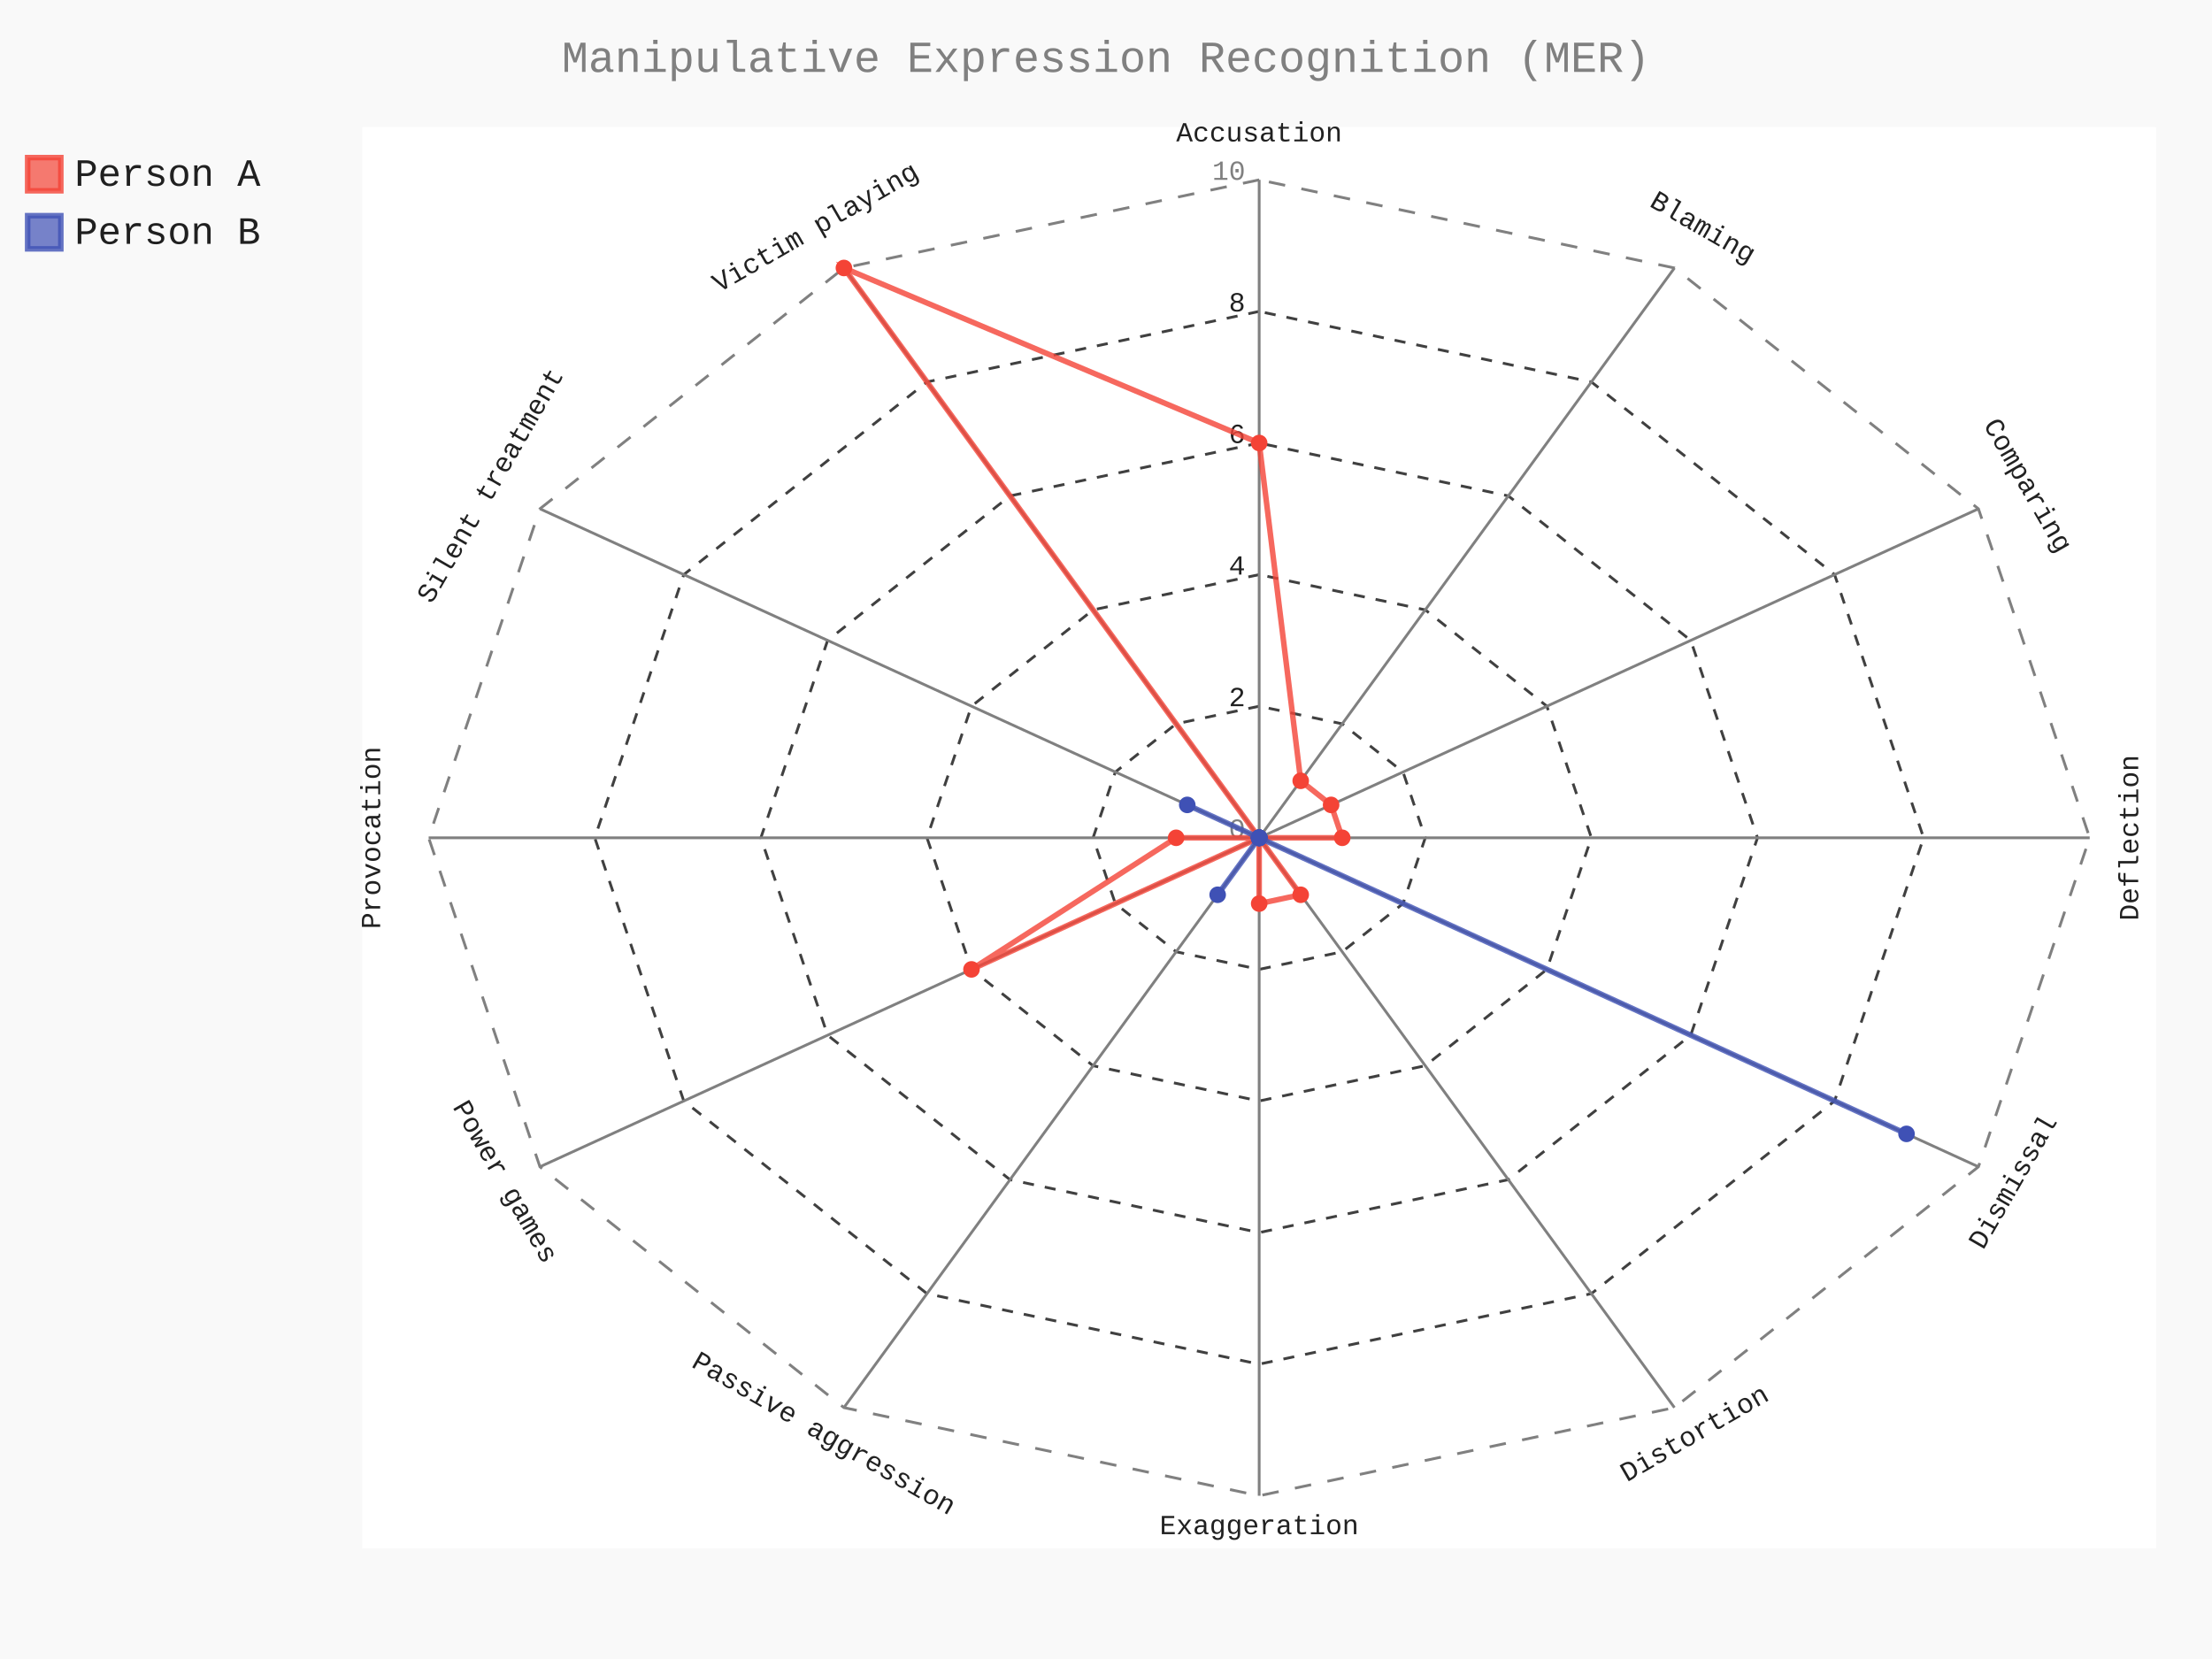
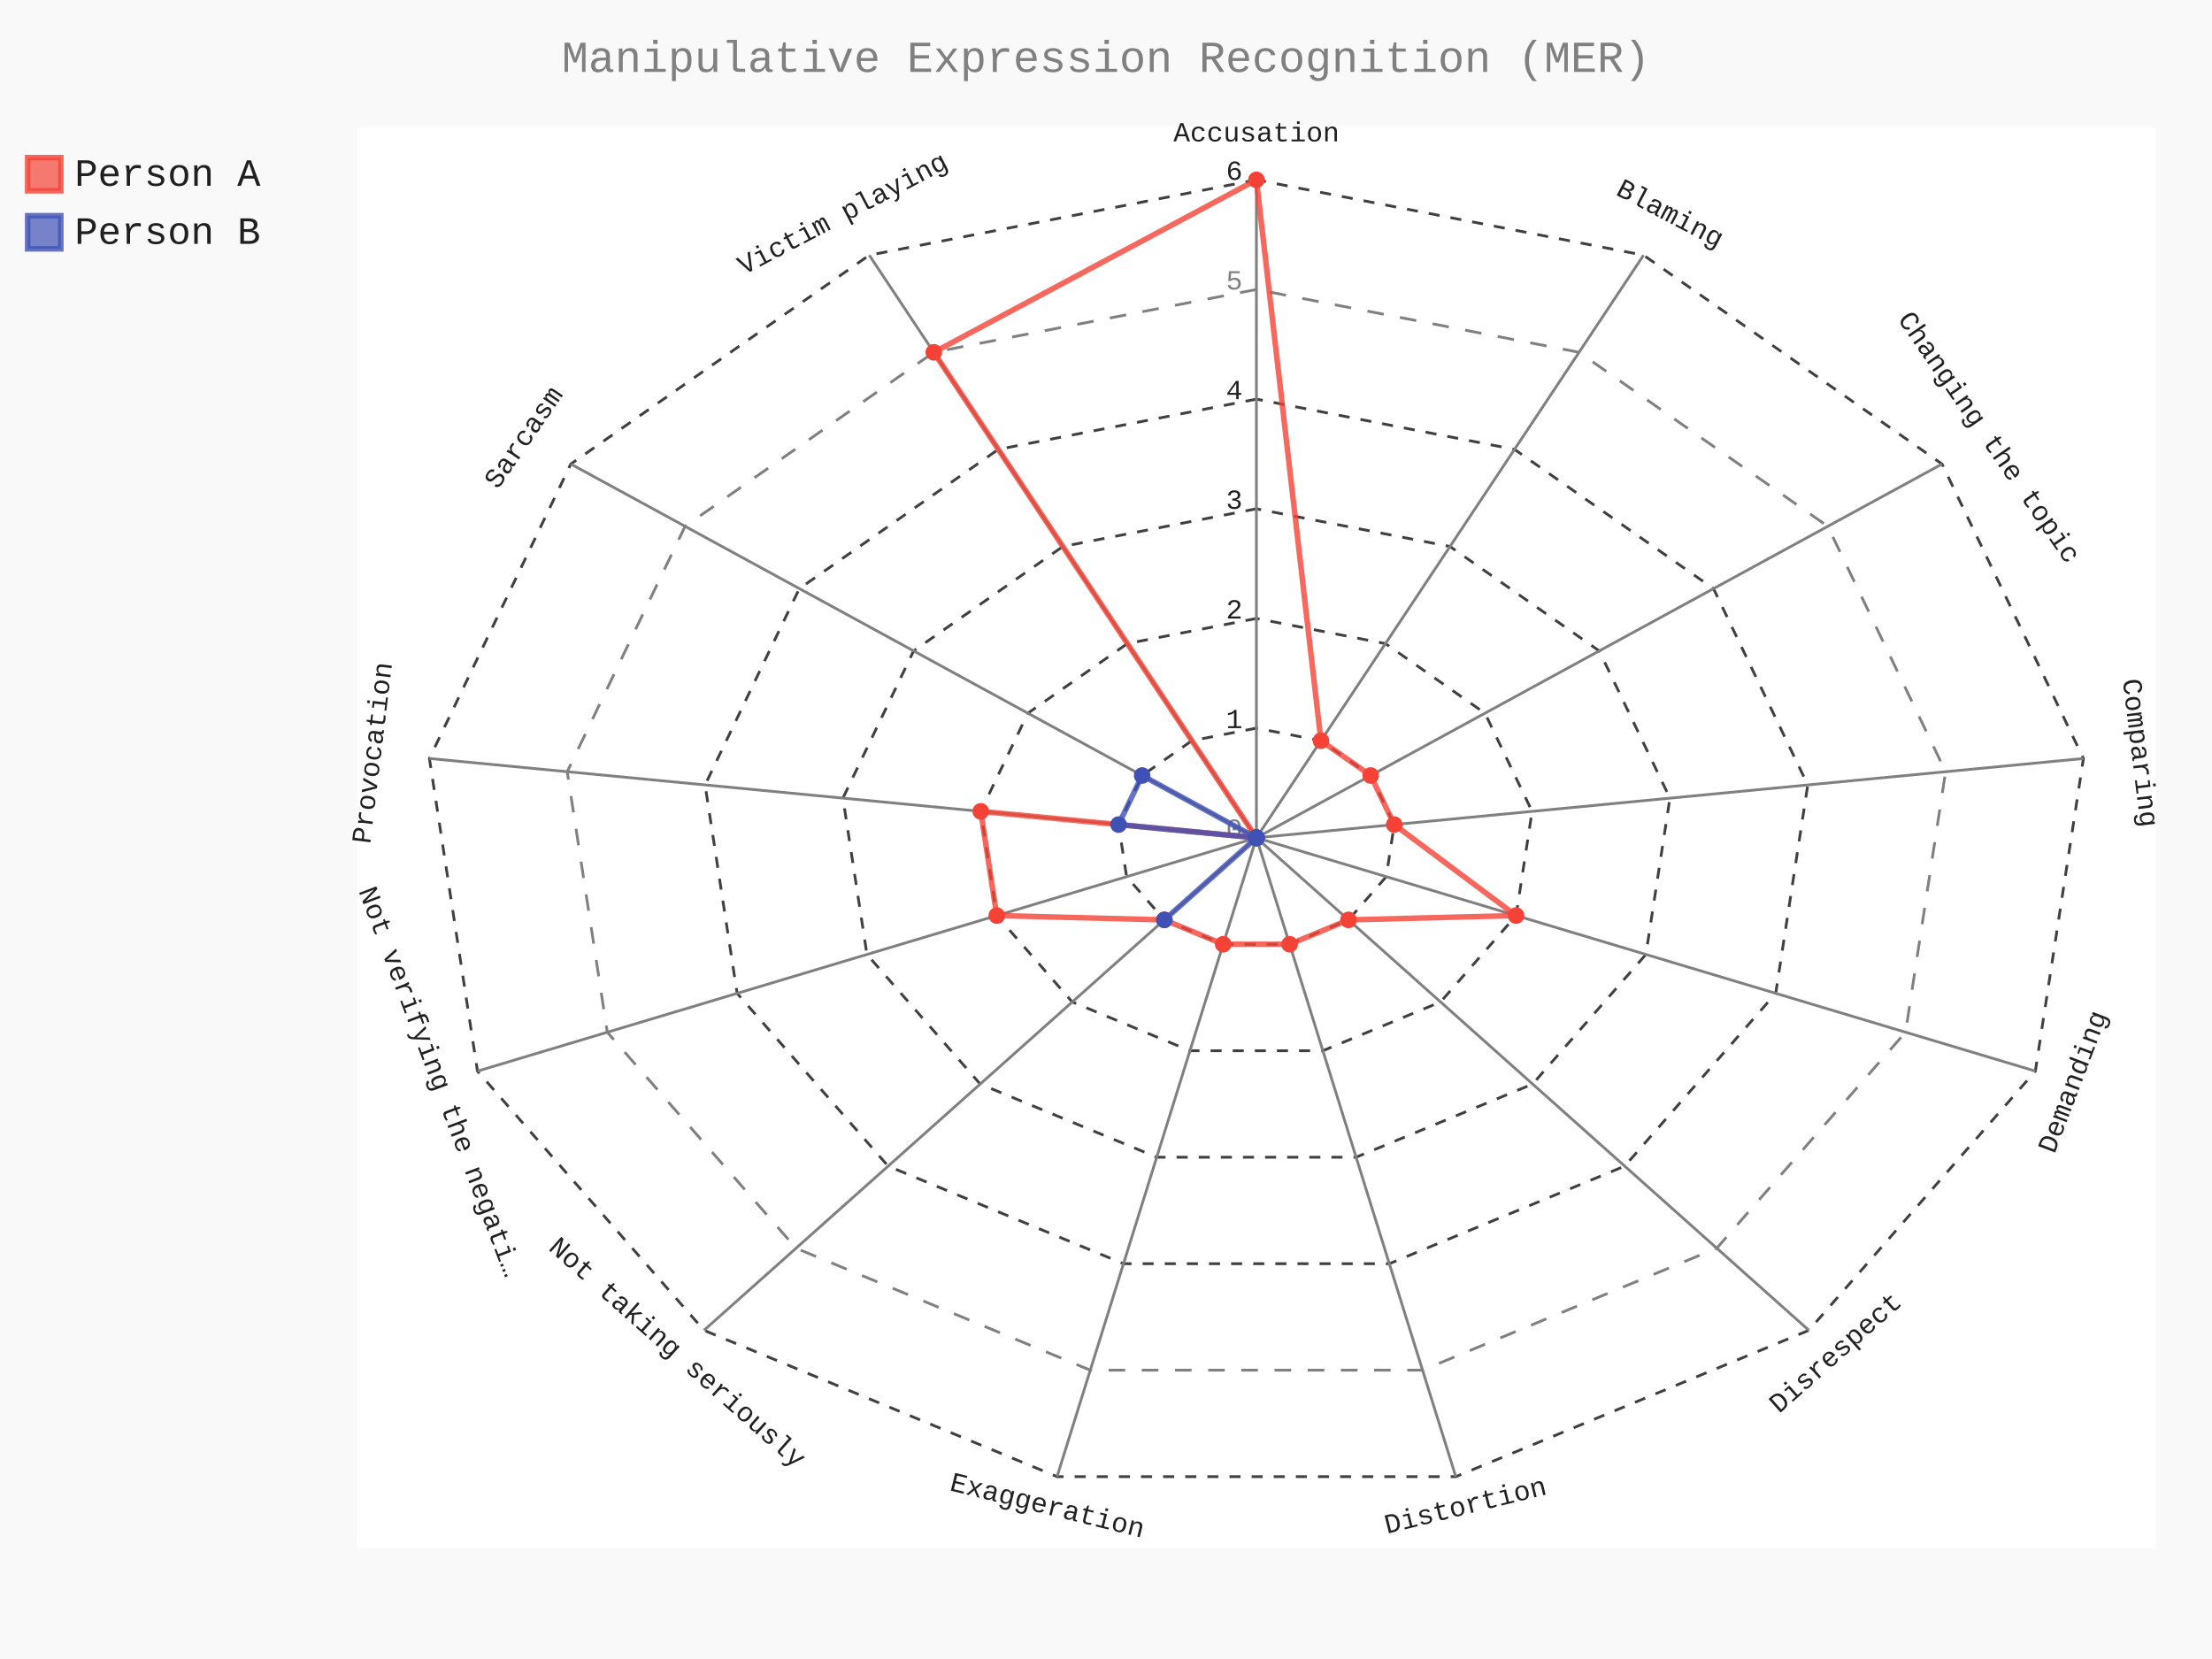
- <svg xmlns="http://www.w3.org/2000/svg" id="chart-5ea652fb-181e-4818-b60a-a0faf0af9b7e" class="pygal-chart" viewBox="0 0 800 600">
+ <svg xmlns="http://www.w3.org/2000/svg" id="chart-7c94abba-5f8c-4a3d-979c-1d4d823a4853" class="pygal-chart" viewBox="0 0 800 600">
  <defs>
-     <style type="text/css">#chart-5ea652fb-181e-4818-b60a-a0faf0af9b7e{-webkit-user-select:none;-webkit-font-smoothing:antialiased;font-family:Consolas,"Liberation Mono",Menlo,Courier,monospace}#chart-5ea652fb-181e-4818-b60a-a0faf0af9b7e .title{font-family:Consolas,"Liberation Mono",Menlo,Courier,monospace;font-size:16px}#chart-5ea652fb-181e-4818-b60a-a0faf0af9b7e .legends .legend text{font-family:Consolas,"Liberation Mono",Menlo,Courier,monospace;font-size:14px}#chart-5ea652fb-181e-4818-b60a-a0faf0af9b7e .axis text{font-family:Consolas,"Liberation Mono",Menlo,Courier,monospace;font-size:10px}#chart-5ea652fb-181e-4818-b60a-a0faf0af9b7e .axis text.major{font-family:Consolas,"Liberation Mono",Menlo,Courier,monospace;font-size:10px}#chart-5ea652fb-181e-4818-b60a-a0faf0af9b7e .text-overlay text.value{font-family:Consolas,"Liberation Mono",Menlo,Courier,monospace;font-size:16px}#chart-5ea652fb-181e-4818-b60a-a0faf0af9b7e .text-overlay text.label{font-family:Consolas,"Liberation Mono",Menlo,Courier,monospace;font-size:10px}#chart-5ea652fb-181e-4818-b60a-a0faf0af9b7e .tooltip{font-family:Consolas,"Liberation Mono",Menlo,Courier,monospace;font-size:14px}#chart-5ea652fb-181e-4818-b60a-a0faf0af9b7e text.no_data{font-family:Consolas,"Liberation Mono",Menlo,Courier,monospace;font-size:64px}
- #chart-5ea652fb-181e-4818-b60a-a0faf0af9b7e{background-color:rgba(249,249,249,1)}#chart-5ea652fb-181e-4818-b60a-a0faf0af9b7e path,#chart-5ea652fb-181e-4818-b60a-a0faf0af9b7e line,#chart-5ea652fb-181e-4818-b60a-a0faf0af9b7e rect,#chart-5ea652fb-181e-4818-b60a-a0faf0af9b7e circle{-webkit-transition:150ms;-moz-transition:150ms;transition:150ms}#chart-5ea652fb-181e-4818-b60a-a0faf0af9b7e .graph &gt; .background{fill:rgba(249,249,249,1)}#chart-5ea652fb-181e-4818-b60a-a0faf0af9b7e .plot &gt; .background{fill:rgba(255,255,255,1)}#chart-5ea652fb-181e-4818-b60a-a0faf0af9b7e .graph{fill:rgba(0,0,0,.87)}#chart-5ea652fb-181e-4818-b60a-a0faf0af9b7e text.no_data{fill:rgba(128,128,128,1)}#chart-5ea652fb-181e-4818-b60a-a0faf0af9b7e .title{fill:rgba(128,128,128,1)}#chart-5ea652fb-181e-4818-b60a-a0faf0af9b7e .legends .legend text{fill:rgba(0,0,0,.87)}#chart-5ea652fb-181e-4818-b60a-a0faf0af9b7e .legends .legend:hover text{fill:rgba(128,128,128,1)}#chart-5ea652fb-181e-4818-b60a-a0faf0af9b7e .axis .line{stroke:rgba(128,128,128,1)}#chart-5ea652fb-181e-4818-b60a-a0faf0af9b7e .axis .guide.line{stroke:rgba(0,0,0,.54)}#chart-5ea652fb-181e-4818-b60a-a0faf0af9b7e .axis .major.line{stroke:rgba(0,0,0,.87)}#chart-5ea652fb-181e-4818-b60a-a0faf0af9b7e .axis text.major{fill:rgba(128,128,128,1)}#chart-5ea652fb-181e-4818-b60a-a0faf0af9b7e .axis.y .guides:hover .guide.line,#chart-5ea652fb-181e-4818-b60a-a0faf0af9b7e .line-graph .axis.x .guides:hover .guide.line,#chart-5ea652fb-181e-4818-b60a-a0faf0af9b7e .stackedline-graph .axis.x .guides:hover .guide.line,#chart-5ea652fb-181e-4818-b60a-a0faf0af9b7e .xy-graph .axis.x .guides:hover .guide.line{stroke:rgba(128,128,128,1)}#chart-5ea652fb-181e-4818-b60a-a0faf0af9b7e .axis .guides:hover text{fill:rgba(128,128,128,1)}#chart-5ea652fb-181e-4818-b60a-a0faf0af9b7e .reactive{fill-opacity:.7;stroke-opacity:.8;stroke-width:2}#chart-5ea652fb-181e-4818-b60a-a0faf0af9b7e .ci{stroke:rgba(0,0,0,.87)}#chart-5ea652fb-181e-4818-b60a-a0faf0af9b7e .reactive.active,#chart-5ea652fb-181e-4818-b60a-a0faf0af9b7e .active .reactive{fill-opacity:.8;stroke-opacity:.9;stroke-width:4}#chart-5ea652fb-181e-4818-b60a-a0faf0af9b7e .ci .reactive.active{stroke-width:1.5}#chart-5ea652fb-181e-4818-b60a-a0faf0af9b7e .series text{fill:rgba(128,128,128,1)}#chart-5ea652fb-181e-4818-b60a-a0faf0af9b7e .tooltip rect{fill:rgba(255,255,255,1);stroke:rgba(128,128,128,1);-webkit-transition:opacity 150ms;-moz-transition:opacity 150ms;transition:opacity 150ms}#chart-5ea652fb-181e-4818-b60a-a0faf0af9b7e .tooltip .label{fill:rgba(0,0,0,.87)}#chart-5ea652fb-181e-4818-b60a-a0faf0af9b7e .tooltip .label{fill:rgba(0,0,0,.87)}#chart-5ea652fb-181e-4818-b60a-a0faf0af9b7e .tooltip .legend{font-size:.8em;fill:rgba(0,0,0,.54)}#chart-5ea652fb-181e-4818-b60a-a0faf0af9b7e .tooltip .x_label{font-size:.6em;fill:rgba(128,128,128,1)}#chart-5ea652fb-181e-4818-b60a-a0faf0af9b7e .tooltip .xlink{font-size:.5em;text-decoration:underline}#chart-5ea652fb-181e-4818-b60a-a0faf0af9b7e .tooltip .value{font-size:1.5em}#chart-5ea652fb-181e-4818-b60a-a0faf0af9b7e .bound{font-size:.5em}#chart-5ea652fb-181e-4818-b60a-a0faf0af9b7e .max-value{font-size:.75em;fill:rgba(0,0,0,.54)}#chart-5ea652fb-181e-4818-b60a-a0faf0af9b7e .map-element{fill:rgba(255,255,255,1);stroke:rgba(0,0,0,.54) !important}#chart-5ea652fb-181e-4818-b60a-a0faf0af9b7e .map-element .reactive{fill-opacity:inherit;stroke-opacity:inherit}#chart-5ea652fb-181e-4818-b60a-a0faf0af9b7e .color-0,#chart-5ea652fb-181e-4818-b60a-a0faf0af9b7e .color-0 a:visited{stroke:#F44336;fill:#F44336}#chart-5ea652fb-181e-4818-b60a-a0faf0af9b7e .color-1,#chart-5ea652fb-181e-4818-b60a-a0faf0af9b7e .color-1 a:visited{stroke:#3F51B5;fill:#3F51B5}#chart-5ea652fb-181e-4818-b60a-a0faf0af9b7e .text-overlay .color-0 text{fill:black}#chart-5ea652fb-181e-4818-b60a-a0faf0af9b7e .text-overlay .color-1 text{fill:black}
- #chart-5ea652fb-181e-4818-b60a-a0faf0af9b7e text.no_data{text-anchor:middle}#chart-5ea652fb-181e-4818-b60a-a0faf0af9b7e .guide.line{fill:none}#chart-5ea652fb-181e-4818-b60a-a0faf0af9b7e .centered{text-anchor:middle}#chart-5ea652fb-181e-4818-b60a-a0faf0af9b7e .title{text-anchor:middle}#chart-5ea652fb-181e-4818-b60a-a0faf0af9b7e .legends .legend text{fill-opacity:1}#chart-5ea652fb-181e-4818-b60a-a0faf0af9b7e .axis.x text{text-anchor:middle}#chart-5ea652fb-181e-4818-b60a-a0faf0af9b7e .axis.x:not(.web) text[transform]{text-anchor:start}#chart-5ea652fb-181e-4818-b60a-a0faf0af9b7e .axis.x:not(.web) text[transform].backwards{text-anchor:end}#chart-5ea652fb-181e-4818-b60a-a0faf0af9b7e .axis.y text{text-anchor:end}#chart-5ea652fb-181e-4818-b60a-a0faf0af9b7e .axis.y text[transform].backwards{text-anchor:start}#chart-5ea652fb-181e-4818-b60a-a0faf0af9b7e .axis.y2 text{text-anchor:start}#chart-5ea652fb-181e-4818-b60a-a0faf0af9b7e .axis.y2 text[transform].backwards{text-anchor:end}#chart-5ea652fb-181e-4818-b60a-a0faf0af9b7e .axis .guide.line{stroke-dasharray:4,4;stroke:#404040}#chart-5ea652fb-181e-4818-b60a-a0faf0af9b7e .axis .major.guide.line{stroke-dasharray:6,6;stroke:#808080}#chart-5ea652fb-181e-4818-b60a-a0faf0af9b7e .horizontal .axis.y .guide.line,#chart-5ea652fb-181e-4818-b60a-a0faf0af9b7e .horizontal .axis.y2 .guide.line,#chart-5ea652fb-181e-4818-b60a-a0faf0af9b7e .vertical .axis.x .guide.line{opacity:0}#chart-5ea652fb-181e-4818-b60a-a0faf0af9b7e .horizontal .axis.always_show .guide.line,#chart-5ea652fb-181e-4818-b60a-a0faf0af9b7e .vertical .axis.always_show .guide.line{opacity:1 !important}#chart-5ea652fb-181e-4818-b60a-a0faf0af9b7e .axis.y .guides:hover .guide.line,#chart-5ea652fb-181e-4818-b60a-a0faf0af9b7e .axis.y2 .guides:hover .guide.line,#chart-5ea652fb-181e-4818-b60a-a0faf0af9b7e .axis.x .guides:hover .guide.line{opacity:1}#chart-5ea652fb-181e-4818-b60a-a0faf0af9b7e .axis .guides:hover text{opacity:1}#chart-5ea652fb-181e-4818-b60a-a0faf0af9b7e .nofill{fill:none}#chart-5ea652fb-181e-4818-b60a-a0faf0af9b7e .subtle-fill{fill-opacity:.2}#chart-5ea652fb-181e-4818-b60a-a0faf0af9b7e .dot{stroke-width:1px;fill-opacity:1;stroke-opacity:1}#chart-5ea652fb-181e-4818-b60a-a0faf0af9b7e .dot.active{stroke-width:5px}#chart-5ea652fb-181e-4818-b60a-a0faf0af9b7e .dot.negative{fill:transparent}#chart-5ea652fb-181e-4818-b60a-a0faf0af9b7e text,#chart-5ea652fb-181e-4818-b60a-a0faf0af9b7e tspan{stroke:none !important}#chart-5ea652fb-181e-4818-b60a-a0faf0af9b7e .series text.active{opacity:1}#chart-5ea652fb-181e-4818-b60a-a0faf0af9b7e .tooltip rect{fill-opacity:.95;stroke-width:.5}#chart-5ea652fb-181e-4818-b60a-a0faf0af9b7e .tooltip text{fill-opacity:1}#chart-5ea652fb-181e-4818-b60a-a0faf0af9b7e .showable{visibility:hidden}#chart-5ea652fb-181e-4818-b60a-a0faf0af9b7e .showable.shown{visibility:visible}#chart-5ea652fb-181e-4818-b60a-a0faf0af9b7e .gauge-background{fill:rgba(229,229,229,1);stroke:none}#chart-5ea652fb-181e-4818-b60a-a0faf0af9b7e .bg-lines{stroke:rgba(249,249,249,1);stroke-width:2px}</style>
+     <style type="text/css">#chart-7c94abba-5f8c-4a3d-979c-1d4d823a4853{-webkit-user-select:none;-webkit-font-smoothing:antialiased;font-family:Consolas,"Liberation Mono",Menlo,Courier,monospace}#chart-7c94abba-5f8c-4a3d-979c-1d4d823a4853 .title{font-family:Consolas,"Liberation Mono",Menlo,Courier,monospace;font-size:16px}#chart-7c94abba-5f8c-4a3d-979c-1d4d823a4853 .legends .legend text{font-family:Consolas,"Liberation Mono",Menlo,Courier,monospace;font-size:14px}#chart-7c94abba-5f8c-4a3d-979c-1d4d823a4853 .axis text{font-family:Consolas,"Liberation Mono",Menlo,Courier,monospace;font-size:10px}#chart-7c94abba-5f8c-4a3d-979c-1d4d823a4853 .axis text.major{font-family:Consolas,"Liberation Mono",Menlo,Courier,monospace;font-size:10px}#chart-7c94abba-5f8c-4a3d-979c-1d4d823a4853 .text-overlay text.value{font-family:Consolas,"Liberation Mono",Menlo,Courier,monospace;font-size:16px}#chart-7c94abba-5f8c-4a3d-979c-1d4d823a4853 .text-overlay text.label{font-family:Consolas,"Liberation Mono",Menlo,Courier,monospace;font-size:10px}#chart-7c94abba-5f8c-4a3d-979c-1d4d823a4853 .tooltip{font-family:Consolas,"Liberation Mono",Menlo,Courier,monospace;font-size:14px}#chart-7c94abba-5f8c-4a3d-979c-1d4d823a4853 text.no_data{font-family:Consolas,"Liberation Mono",Menlo,Courier,monospace;font-size:64px}
+ #chart-7c94abba-5f8c-4a3d-979c-1d4d823a4853{background-color:rgba(249,249,249,1)}#chart-7c94abba-5f8c-4a3d-979c-1d4d823a4853 path,#chart-7c94abba-5f8c-4a3d-979c-1d4d823a4853 line,#chart-7c94abba-5f8c-4a3d-979c-1d4d823a4853 rect,#chart-7c94abba-5f8c-4a3d-979c-1d4d823a4853 circle{-webkit-transition:150ms;-moz-transition:150ms;transition:150ms}#chart-7c94abba-5f8c-4a3d-979c-1d4d823a4853 .graph &gt; .background{fill:rgba(249,249,249,1)}#chart-7c94abba-5f8c-4a3d-979c-1d4d823a4853 .plot &gt; .background{fill:rgba(255,255,255,1)}#chart-7c94abba-5f8c-4a3d-979c-1d4d823a4853 .graph{fill:rgba(0,0,0,.87)}#chart-7c94abba-5f8c-4a3d-979c-1d4d823a4853 text.no_data{fill:rgba(128,128,128,1)}#chart-7c94abba-5f8c-4a3d-979c-1d4d823a4853 .title{fill:rgba(128,128,128,1)}#chart-7c94abba-5f8c-4a3d-979c-1d4d823a4853 .legends .legend text{fill:rgba(0,0,0,.87)}#chart-7c94abba-5f8c-4a3d-979c-1d4d823a4853 .legends .legend:hover text{fill:rgba(128,128,128,1)}#chart-7c94abba-5f8c-4a3d-979c-1d4d823a4853 .axis .line{stroke:rgba(128,128,128,1)}#chart-7c94abba-5f8c-4a3d-979c-1d4d823a4853 .axis .guide.line{stroke:rgba(0,0,0,.54)}#chart-7c94abba-5f8c-4a3d-979c-1d4d823a4853 .axis .major.line{stroke:rgba(0,0,0,.87)}#chart-7c94abba-5f8c-4a3d-979c-1d4d823a4853 .axis text.major{fill:rgba(128,128,128,1)}#chart-7c94abba-5f8c-4a3d-979c-1d4d823a4853 .axis.y .guides:hover .guide.line,#chart-7c94abba-5f8c-4a3d-979c-1d4d823a4853 .line-graph .axis.x .guides:hover .guide.line,#chart-7c94abba-5f8c-4a3d-979c-1d4d823a4853 .stackedline-graph .axis.x .guides:hover .guide.line,#chart-7c94abba-5f8c-4a3d-979c-1d4d823a4853 .xy-graph .axis.x .guides:hover .guide.line{stroke:rgba(128,128,128,1)}#chart-7c94abba-5f8c-4a3d-979c-1d4d823a4853 .axis .guides:hover text{fill:rgba(128,128,128,1)}#chart-7c94abba-5f8c-4a3d-979c-1d4d823a4853 .reactive{fill-opacity:.7;stroke-opacity:.8;stroke-width:2}#chart-7c94abba-5f8c-4a3d-979c-1d4d823a4853 .ci{stroke:rgba(0,0,0,.87)}#chart-7c94abba-5f8c-4a3d-979c-1d4d823a4853 .reactive.active,#chart-7c94abba-5f8c-4a3d-979c-1d4d823a4853 .active .reactive{fill-opacity:.8;stroke-opacity:.9;stroke-width:4}#chart-7c94abba-5f8c-4a3d-979c-1d4d823a4853 .ci .reactive.active{stroke-width:1.5}#chart-7c94abba-5f8c-4a3d-979c-1d4d823a4853 .series text{fill:rgba(128,128,128,1)}#chart-7c94abba-5f8c-4a3d-979c-1d4d823a4853 .tooltip rect{fill:rgba(255,255,255,1);stroke:rgba(128,128,128,1);-webkit-transition:opacity 150ms;-moz-transition:opacity 150ms;transition:opacity 150ms}#chart-7c94abba-5f8c-4a3d-979c-1d4d823a4853 .tooltip .label{fill:rgba(0,0,0,.87)}#chart-7c94abba-5f8c-4a3d-979c-1d4d823a4853 .tooltip .label{fill:rgba(0,0,0,.87)}#chart-7c94abba-5f8c-4a3d-979c-1d4d823a4853 .tooltip .legend{font-size:.8em;fill:rgba(0,0,0,.54)}#chart-7c94abba-5f8c-4a3d-979c-1d4d823a4853 .tooltip .x_label{font-size:.6em;fill:rgba(128,128,128,1)}#chart-7c94abba-5f8c-4a3d-979c-1d4d823a4853 .tooltip .xlink{font-size:.5em;text-decoration:underline}#chart-7c94abba-5f8c-4a3d-979c-1d4d823a4853 .tooltip .value{font-size:1.5em}#chart-7c94abba-5f8c-4a3d-979c-1d4d823a4853 .bound{font-size:.5em}#chart-7c94abba-5f8c-4a3d-979c-1d4d823a4853 .max-value{font-size:.75em;fill:rgba(0,0,0,.54)}#chart-7c94abba-5f8c-4a3d-979c-1d4d823a4853 .map-element{fill:rgba(255,255,255,1);stroke:rgba(0,0,0,.54) !important}#chart-7c94abba-5f8c-4a3d-979c-1d4d823a4853 .map-element .reactive{fill-opacity:inherit;stroke-opacity:inherit}#chart-7c94abba-5f8c-4a3d-979c-1d4d823a4853 .color-0,#chart-7c94abba-5f8c-4a3d-979c-1d4d823a4853 .color-0 a:visited{stroke:#F44336;fill:#F44336}#chart-7c94abba-5f8c-4a3d-979c-1d4d823a4853 .color-1,#chart-7c94abba-5f8c-4a3d-979c-1d4d823a4853 .color-1 a:visited{stroke:#3F51B5;fill:#3F51B5}#chart-7c94abba-5f8c-4a3d-979c-1d4d823a4853 .text-overlay .color-0 text{fill:black}#chart-7c94abba-5f8c-4a3d-979c-1d4d823a4853 .text-overlay .color-1 text{fill:black}
+ #chart-7c94abba-5f8c-4a3d-979c-1d4d823a4853 text.no_data{text-anchor:middle}#chart-7c94abba-5f8c-4a3d-979c-1d4d823a4853 .guide.line{fill:none}#chart-7c94abba-5f8c-4a3d-979c-1d4d823a4853 .centered{text-anchor:middle}#chart-7c94abba-5f8c-4a3d-979c-1d4d823a4853 .title{text-anchor:middle}#chart-7c94abba-5f8c-4a3d-979c-1d4d823a4853 .legends .legend text{fill-opacity:1}#chart-7c94abba-5f8c-4a3d-979c-1d4d823a4853 .axis.x text{text-anchor:middle}#chart-7c94abba-5f8c-4a3d-979c-1d4d823a4853 .axis.x:not(.web) text[transform]{text-anchor:start}#chart-7c94abba-5f8c-4a3d-979c-1d4d823a4853 .axis.x:not(.web) text[transform].backwards{text-anchor:end}#chart-7c94abba-5f8c-4a3d-979c-1d4d823a4853 .axis.y text{text-anchor:end}#chart-7c94abba-5f8c-4a3d-979c-1d4d823a4853 .axis.y text[transform].backwards{text-anchor:start}#chart-7c94abba-5f8c-4a3d-979c-1d4d823a4853 .axis.y2 text{text-anchor:start}#chart-7c94abba-5f8c-4a3d-979c-1d4d823a4853 .axis.y2 text[transform].backwards{text-anchor:end}#chart-7c94abba-5f8c-4a3d-979c-1d4d823a4853 .axis .guide.line{stroke-dasharray:4,4;stroke:#404040}#chart-7c94abba-5f8c-4a3d-979c-1d4d823a4853 .axis .major.guide.line{stroke-dasharray:6,6;stroke:#808080}#chart-7c94abba-5f8c-4a3d-979c-1d4d823a4853 .horizontal .axis.y .guide.line,#chart-7c94abba-5f8c-4a3d-979c-1d4d823a4853 .horizontal .axis.y2 .guide.line,#chart-7c94abba-5f8c-4a3d-979c-1d4d823a4853 .vertical .axis.x .guide.line{opacity:0}#chart-7c94abba-5f8c-4a3d-979c-1d4d823a4853 .horizontal .axis.always_show .guide.line,#chart-7c94abba-5f8c-4a3d-979c-1d4d823a4853 .vertical .axis.always_show .guide.line{opacity:1 !important}#chart-7c94abba-5f8c-4a3d-979c-1d4d823a4853 .axis.y .guides:hover .guide.line,#chart-7c94abba-5f8c-4a3d-979c-1d4d823a4853 .axis.y2 .guides:hover .guide.line,#chart-7c94abba-5f8c-4a3d-979c-1d4d823a4853 .axis.x .guides:hover .guide.line{opacity:1}#chart-7c94abba-5f8c-4a3d-979c-1d4d823a4853 .axis .guides:hover text{opacity:1}#chart-7c94abba-5f8c-4a3d-979c-1d4d823a4853 .nofill{fill:none}#chart-7c94abba-5f8c-4a3d-979c-1d4d823a4853 .subtle-fill{fill-opacity:.2}#chart-7c94abba-5f8c-4a3d-979c-1d4d823a4853 .dot{stroke-width:1px;fill-opacity:1;stroke-opacity:1}#chart-7c94abba-5f8c-4a3d-979c-1d4d823a4853 .dot.active{stroke-width:5px}#chart-7c94abba-5f8c-4a3d-979c-1d4d823a4853 .dot.negative{fill:transparent}#chart-7c94abba-5f8c-4a3d-979c-1d4d823a4853 text,#chart-7c94abba-5f8c-4a3d-979c-1d4d823a4853 tspan{stroke:none !important}#chart-7c94abba-5f8c-4a3d-979c-1d4d823a4853 .series text.active{opacity:1}#chart-7c94abba-5f8c-4a3d-979c-1d4d823a4853 .tooltip rect{fill-opacity:.95;stroke-width:.5}#chart-7c94abba-5f8c-4a3d-979c-1d4d823a4853 .tooltip text{fill-opacity:1}#chart-7c94abba-5f8c-4a3d-979c-1d4d823a4853 .showable{visibility:hidden}#chart-7c94abba-5f8c-4a3d-979c-1d4d823a4853 .showable.shown{visibility:visible}#chart-7c94abba-5f8c-4a3d-979c-1d4d823a4853 .gauge-background{fill:rgba(229,229,229,1);stroke:none}#chart-7c94abba-5f8c-4a3d-979c-1d4d823a4853 .bg-lines{stroke:rgba(249,249,249,1);stroke-width:2px}</style>
  </defs>
  <g class="graph radar-graph vertical">
    <rect x="0" y="0" width="800" height="600" class="background" />
-     <g transform="translate(131, 46)" class="plot">
-       <rect x="0" y="0" width="648.8" height="514" class="background" />
+     <g transform="translate(129, 46)" class="plot">
+       <rect x="0" y="0" width="650.8" height="514" class="background" />
      <g class="axis y web">
        <g class="guides">
-           <path d="M324.4 19.037 L174.215 50.918 64.272 138.019 24.03 257 64.272 375.981 174.215 463.082 324.4 494.963 474.585 463.082 584.528 375.981 624.77 257 584.528 138.019 474.585 50.918 324.4 19.037 Z" class="major guide line" />
-           <text x="319.4" y="19.037" class="major">10</text>
-         </g>
-         <g class="guides">
-           <path d="M324.4 66.63 L204.252 92.134 116.297 161.815 84.104 257 116.297 352.185 204.252 421.866 324.4 447.37 444.548 421.866 532.503 352.185 564.696 257 532.503 161.815 444.548 92.134 324.4 66.63 Z" class="guide line" />
-           <text x="319.4" y="66.63" class="">8</text>
-         </g>
-         <g class="guides">
-           <path d="M324.4 114.222 L234.289 133.351 168.323 185.611 144.178 257 168.323 328.389 234.289 380.649 324.4 399.778 414.511 380.649 480.477 328.389 504.622 257 480.477 185.611 414.511 133.351 324.4 114.222 Z" class="guide line" />
-           <text x="319.4" y="114.222" class="">6</text>
-         </g>
-         <g class="guides">
-           <path d="M324.4 161.815 L264.326 174.567 220.349 209.407 204.252 257 220.349 304.593 264.326 339.433 324.4 352.185 384.474 339.433 428.451 304.593 444.548 257 428.451 209.407 384.474 174.567 324.4 161.815 Z" class="guide line" />
-           <text x="319.4" y="161.815" class="">4</text>
-         </g>
-         <g class="guides">
-           <path d="M324.4 209.407 L294.363 215.784 272.374 233.204 264.326 257 272.374 280.796 294.363 298.216 324.4 304.593 354.437 298.216 376.426 280.796 384.474 257 376.426 233.204 354.437 215.784 324.4 209.407 Z" class="guide line" />
-           <text x="319.4" y="209.407" class="">2</text>
-         </g>
-         <g class="guides">
-           <path d="M324.4 257 L324.4 257 324.4 257 324.4 257 324.4 257 324.4 257 324.4 257 324.4 257 324.4 257 324.4 257 324.4 257 324.4 257 324.4 257 Z" class="major guide line" />
-           <text x="319.4" y="257.0" class="major">0</text>
+           <path d="M325.4 19.037 L185.381 46.294 77.438 121.822 26.3 228.317 43.683 341.383 125.604 435.118 253.295 488.048 397.505 488.048 525.196 435.118 607.117 341.383 624.5 228.317 573.362 121.822 465.419 46.294 325.4 19.037 Z" class="guide line" />
+           <text x="320.4" y="19.037" class="">6</text>
+         </g>
+         <g class="guides">
+           <path d="M325.4 58.698 L208.717 81.412 118.765 144.351 76.15 233.097 90.636 327.319 158.903 405.432 265.313 449.54 385.487 449.54 491.897 405.432 560.164 327.319 574.65 233.097 532.035 144.351 442.083 81.412 325.4 58.698 Z" class="major guide line" />
+           <text x="320.4" y="58.698" class="major">5</text>
+         </g>
+         <g class="guides">
+           <path d="M325.4 98.358 L232.054 116.53 160.092 166.881 126 237.878 137.589 313.255 192.202 375.745 277.33 411.032 373.47 411.032 458.598 375.745 513.211 313.255 524.8 237.878 490.708 166.881 418.746 116.53 325.4 98.358 Z" class="guide line" />
+           <text x="320.4" y="98.358" class="">4</text>
+         </g>
+         <g class="guides">
+           <path d="M325.4 138.019 L255.39 151.647 201.419 189.411 175.85 242.658 184.542 299.191 225.502 346.059 289.348 372.524 361.452 372.524 425.298 346.059 466.258 299.191 474.95 242.658 449.381 189.411 395.41 151.647 325.4 138.019 Z" class="guide line" />
+           <text x="320.4" y="138.019" class="">3</text>
+         </g>
+         <g class="guides">
+           <path d="M325.4 177.679 L278.727 186.765 242.746 211.941 225.7 247.439 231.494 285.128 258.801 316.373 301.365 334.016 349.435 334.016 391.999 316.373 419.306 285.128 425.1 247.439 408.054 211.941 372.073 186.765 325.4 177.679 Z" class="guide line" />
+           <text x="320.4" y="177.679" class="">2</text>
+         </g>
+         <g class="guides">
+           <path d="M325.4 217.34 L302.063 221.882 284.073 234.47 275.55 252.219 278.447 271.064 292.101 286.686 313.383 295.508 337.417 295.508 358.699 286.686 372.353 271.064 375.25 252.219 366.727 234.47 348.737 221.882 325.4 217.34 Z" class="guide line" />
+           <text x="320.4" y="217.34" class="">1</text>
+         </g>
+         <g class="guides">
+           <path d="M325.4 257 L325.4 257 325.4 257 325.4 257 325.4 257 325.4 257 325.4 257 325.4 257 325.4 257 325.4 257 325.4 257 325.4 257 325.4 257 325.4 257 Z" class="major guide line" />
+           <text x="320.4" y="257.0" class="major">0</text>
        </g>
      </g>
      <g class="axis x web">
        <g class="guides">
-           <path d="M324.4 257 L324.4 19.037" class="line" />
-           <text x="324.4" y="5.14" class="" transform="rotate(0 324.4 5.14)">Accusation</text>
-         </g>
-         <g class="guides">
-           <path d="M324.4 257 L174.215 50.918" class="line" />
-           <text x="165.444" y="38.883" class="" transform="rotate(-30 165.444 38.88284)">Victim playing</text>
-         </g>
-         <g class="guides">
-           <path d="M324.4 257 L64.272 138.019" class="line" />
-           <text x="49.08" y="131.07" class="" transform="rotate(-60 49.08013 131.07)">Silent treatment</text>
-         </g>
-         <g class="guides">
-           <path d="M324.4 257 L24.03 257" class="line" />
-           <text x="6.488" y="257" class="" transform="rotate(-90 6.488 257)">Provocation</text>
-         </g>
-         <g class="guides">
-           <path d="M324.4 257 L64.272 375.981" class="line" />
-           <text x="49.08" y="382.93" class="" transform="rotate(-300 49.08013 382.93)">Power games</text>
-         </g>
-         <g class="guides">
-           <path d="M324.4 257 L174.215 463.082" class="line" />
-           <text x="165.444" y="475.117" class="" transform="rotate(-330 165.444 475.1172)">Passive aggression</text>
-         </g>
-         <g class="guides">
-           <path d="M324.4 257 L324.4 494.963" class="line" />
-           <text x="324.4" y="508.86" class="" transform="rotate(-360 324.4 508.86)">Exaggeration</text>
-         </g>
-         <g class="guides">
-           <path d="M324.4 257 L474.585 463.082" class="line" />
-           <text x="483.356" y="475.117" class="" transform="rotate(-390 483.356 475.1172)">Distortion</text>
-         </g>
-         <g class="guides">
-           <path d="M324.4 257 L584.528 375.981" class="line" />
-           <text x="599.72" y="382.93" class="" transform="rotate(-420 599.7199 382.93)">Dismissal</text>
-         </g>
-         <g class="guides">
-           <path d="M324.4 257 L624.77 257" class="line" />
-           <text x="642.312" y="257.0" class="" transform="rotate(-450 642.312 257)">Deflection</text>
-         </g>
-         <g class="guides">
-           <path d="M324.4 257 L584.528 138.019" class="line" />
-           <text x="599.72" y="131.07" class="" transform="rotate(-300 599.7199 131.07)">Comparing</text>
-         </g>
-         <g class="guides">
-           <path d="M324.4 257 L474.585 50.918" class="line" />
-           <text x="483.356" y="38.883" class="" transform="rotate(-330 483.356 38.88284)">Blaming</text>
+           <path d="M325.4 257 L325.4 19.037" class="line" />
+           <text x="325.4" y="5.14" class="" transform="rotate(0 325.4 5.14)">Accusation</text>
+         </g>
+         <g class="guides">
+           <path d="M325.4 257 L185.381 46.294" class="line" />
+           <text x="177.203" y="33.989" class="" transform="rotate(-27.69231 177.2035 33.98904)">Victim playing</text>
+         </g>
+         <g class="guides">
+           <path d="M325.4 257 L77.438 121.822" class="line" />
+           <text x="62.957" y="113.927" class="" transform="rotate(-55.38461 62.95703 113.9272)">Sarcasm</text>
+         </g>
+         <g class="guides">
+           <path d="M325.4 257 L26.3 228.317" class="line" />
+           <text x="8.833" y="226.642" class="" transform="rotate(-83.07692 8.833082 226.6416)">Provocation</text>
+         </g>
+         <g class="guides">
+           <path d="M325.4 257 L43.683 341.383" class="line" />
+           <text x="27.231" y="346.311" class="" transform="rotate(-290.7692 27.2308 346.3108)">Not verifying the negati…</text>
+         </g>
+         <g class="guides">
+           <path d="M325.4 257 L125.604 435.118" class="line" />
+           <text x="113.935" y="445.52" class="" transform="rotate(-318.4615 113.9355 445.5199)">Not taking seriously</text>
+         </g>
+         <g class="guides">
+           <path d="M325.4 257 L253.295 488.048" class="line" />
+           <text x="249.084" y="501.541" class="" transform="rotate(-346.1538 249.0841 501.5414)">Exaggeration</text>
+         </g>
+         <g class="guides">
+           <path d="M325.4 257 L397.505 488.048" class="line" />
+           <text x="401.716" y="501.541" class="" transform="rotate(-373.8462 401.7159 501.5414)">Distortion</text>
+         </g>
+         <g class="guides">
+           <path d="M325.4 257 L525.196 435.118" class="line" />
+           <text x="536.865" y="445.52" class="" transform="rotate(-401.5385 536.8645 445.5199)">Disrespect</text>
+         </g>
+         <g class="guides">
+           <path d="M325.4 257 L607.117 341.383" class="line" />
+           <text x="623.569" y="346.311" class="" transform="rotate(-429.2308 623.5692 346.3108)">Demanding</text>
+         </g>
+         <g class="guides">
+           <path d="M325.4 257 L624.5 228.317" class="line" />
+           <text x="641.967" y="226.642" class="" transform="rotate(-276.9231 641.9669 226.6416)">Comparing</text>
+         </g>
+         <g class="guides">
+           <path d="M325.4 257 L573.362 121.822" class="line" />
+           <text x="587.843" y="113.927" class="" transform="rotate(-304.6154 587.843 113.9272)">Changing the topic</text>
+         </g>
+         <g class="guides">
+           <path d="M325.4 257 L465.419 46.294" class="line" />
+           <text x="473.597" y="33.989" class="" transform="rotate(-332.3077 473.5965 33.98904)">Blaming</text>
        </g>
      </g>
      <g class="series serie-0 color-0">
-         <path d="M324.4 114.222 L174.215 50.918 324.4 257 294.363 257 220.349 304.593 324.4 257 324.4 280.796 339.419 277.608 324.4 257 354.437 257 350.413 245.102 339.419 236.392 Z" class="line reactive nofill" />
+         <path d="M325.4 19.037 L208.717 81.412 325.4 257 225.7 247.439 231.494 285.128 292.101 286.686 313.383 295.508 337.417 295.508 358.699 286.686 419.306 285.128 375.25 252.219 366.727 234.47 348.737 221.882 Z" class="line reactive nofill" />
      </g>
      <g class="series serie-1 color-1">
-         <path d="M324.4 257 L324.4 257 298.387 245.102 324.4 257 324.4 257 309.381 277.608 324.4 257 324.4 257 558.516 364.083 324.4 257 324.4 257 324.4 257 Z" class="line reactive nofill" />
+         <path d="M325.4 257 L325.4 257 284.073 234.47 275.55 252.219 325.4 257 292.101 286.686 325.4 257 325.4 257 325.4 257 325.4 257 325.4 257 325.4 257 325.4 257 Z" class="line reactive nofill" />
      </g>
    </g>
    <g class="titles">
      <text x="400.0" y="26" class="title plot_title">Manipulative Expression Recognition (MER)</text>
    </g>
-     <g transform="translate(131, 46)" class="plot overlay">
+     <g transform="translate(129, 46)" class="plot overlay">
      <g class="series serie-0 color-0">
        <g class="dots">
-           <circle cx="324.4" cy="114.222" r="2.5" class="dot reactive tooltip-trigger" />
-         </g>
-         <g class="dots">
-           <circle cx="174.215" cy="50.918" r="2.5" class="dot reactive tooltip-trigger" />
-         </g>
-         <g class="dots">
-           <circle cx="324.4" cy="257.0" r="2.5" class="dot reactive tooltip-trigger" />
-         </g>
-         <g class="dots">
-           <circle cx="294.363" cy="257.0" r="2.5" class="dot reactive tooltip-trigger" />
-         </g>
-         <g class="dots">
-           <circle cx="220.349" cy="304.593" r="2.5" class="dot reactive tooltip-trigger" />
-         </g>
-         <g class="dots">
-           <circle cx="324.4" cy="257.0" r="2.5" class="dot reactive tooltip-trigger" />
-         </g>
-         <g class="dots">
-           <circle cx="324.4" cy="280.796" r="2.5" class="dot reactive tooltip-trigger" />
-         </g>
-         <g class="dots">
-           <circle cx="339.419" cy="277.608" r="2.5" class="dot reactive tooltip-trigger" />
-         </g>
-         <g class="dots">
-           <circle cx="324.4" cy="257.0" r="2.5" class="dot reactive tooltip-trigger" />
-         </g>
-         <g class="dots">
-           <circle cx="354.437" cy="257.0" r="2.5" class="dot reactive tooltip-trigger" />
-         </g>
-         <g class="dots">
-           <circle cx="350.413" cy="245.102" r="2.5" class="dot reactive tooltip-trigger" />
-         </g>
-         <g class="dots">
-           <circle cx="339.419" cy="236.392" r="2.5" class="dot reactive tooltip-trigger" />
+           <circle cx="325.4" cy="19.037" r="2.5" class="dot reactive tooltip-trigger" />
+         </g>
+         <g class="dots">
+           <circle cx="208.717" cy="81.412" r="2.5" class="dot reactive tooltip-trigger" />
+         </g>
+         <g class="dots">
+           <circle cx="325.4" cy="257.0" r="2.5" class="dot reactive tooltip-trigger" />
+         </g>
+         <g class="dots">
+           <circle cx="225.7" cy="247.439" r="2.5" class="dot reactive tooltip-trigger" />
+         </g>
+         <g class="dots">
+           <circle cx="231.494" cy="285.128" r="2.5" class="dot reactive tooltip-trigger" />
+         </g>
+         <g class="dots">
+           <circle cx="292.101" cy="286.686" r="2.5" class="dot reactive tooltip-trigger" />
+         </g>
+         <g class="dots">
+           <circle cx="313.383" cy="295.508" r="2.5" class="dot reactive tooltip-trigger" />
+         </g>
+         <g class="dots">
+           <circle cx="337.417" cy="295.508" r="2.5" class="dot reactive tooltip-trigger" />
+         </g>
+         <g class="dots">
+           <circle cx="358.699" cy="286.686" r="2.5" class="dot reactive tooltip-trigger" />
+         </g>
+         <g class="dots">
+           <circle cx="419.306" cy="285.128" r="2.5" class="dot reactive tooltip-trigger" />
+         </g>
+         <g class="dots">
+           <circle cx="375.25" cy="252.219" r="2.5" class="dot reactive tooltip-trigger" />
+         </g>
+         <g class="dots">
+           <circle cx="366.727" cy="234.47" r="2.5" class="dot reactive tooltip-trigger" />
+         </g>
+         <g class="dots">
+           <circle cx="348.737" cy="221.882" r="2.5" class="dot reactive tooltip-trigger" />
        </g>
      </g>
      <g class="series serie-1 color-1">
        <g class="dots">
-           <circle cx="324.4" cy="257.0" r="2.5" class="dot reactive tooltip-trigger" />
-         </g>
-         <g class="dots">
-           <circle cx="324.4" cy="257.0" r="2.5" class="dot reactive tooltip-trigger" />
-         </g>
-         <g class="dots">
-           <circle cx="298.387" cy="245.102" r="2.5" class="dot reactive tooltip-trigger" />
-         </g>
-         <g class="dots">
-           <circle cx="324.4" cy="257.0" r="2.5" class="dot reactive tooltip-trigger" />
-         </g>
-         <g class="dots">
-           <circle cx="324.4" cy="257.0" r="2.5" class="dot reactive tooltip-trigger" />
-         </g>
-         <g class="dots">
-           <circle cx="309.381" cy="277.608" r="2.5" class="dot reactive tooltip-trigger" />
-         </g>
-         <g class="dots">
-           <circle cx="324.4" cy="257.0" r="2.5" class="dot reactive tooltip-trigger" />
-         </g>
-         <g class="dots">
-           <circle cx="324.4" cy="257.0" r="2.5" class="dot reactive tooltip-trigger" />
-         </g>
-         <g class="dots">
-           <circle cx="558.516" cy="364.083" r="2.5" class="dot reactive tooltip-trigger" />
-         </g>
-         <g class="dots">
-           <circle cx="324.4" cy="257.0" r="2.5" class="dot reactive tooltip-trigger" />
-         </g>
-         <g class="dots">
-           <circle cx="324.4" cy="257.0" r="2.5" class="dot reactive tooltip-trigger" />
-         </g>
-         <g class="dots">
-           <circle cx="324.4" cy="257.0" r="2.5" class="dot reactive tooltip-trigger" />
-         </g>
-       </g>
-     </g>
-     <g transform="translate(131, 46)" class="plot text-overlay">
+           <circle cx="325.4" cy="257.0" r="2.5" class="dot reactive tooltip-trigger" />
+         </g>
+         <g class="dots">
+           <circle cx="325.4" cy="257.0" r="2.5" class="dot reactive tooltip-trigger" />
+         </g>
+         <g class="dots">
+           <circle cx="284.073" cy="234.47" r="2.5" class="dot reactive tooltip-trigger" />
+         </g>
+         <g class="dots">
+           <circle cx="275.55" cy="252.219" r="2.5" class="dot reactive tooltip-trigger" />
+         </g>
+         <g class="dots">
+           <circle cx="325.4" cy="257.0" r="2.5" class="dot reactive tooltip-trigger" />
+         </g>
+         <g class="dots">
+           <circle cx="292.101" cy="286.686" r="2.5" class="dot reactive tooltip-trigger" />
+         </g>
+         <g class="dots">
+           <circle cx="325.4" cy="257.0" r="2.5" class="dot reactive tooltip-trigger" />
+         </g>
+         <g class="dots">
+           <circle cx="325.4" cy="257.0" r="2.5" class="dot reactive tooltip-trigger" />
+         </g>
+         <g class="dots">
+           <circle cx="325.4" cy="257.0" r="2.5" class="dot reactive tooltip-trigger" />
+         </g>
+         <g class="dots">
+           <circle cx="325.4" cy="257.0" r="2.5" class="dot reactive tooltip-trigger" />
+         </g>
+         <g class="dots">
+           <circle cx="325.4" cy="257.0" r="2.5" class="dot reactive tooltip-trigger" />
+         </g>
+         <g class="dots">
+           <circle cx="325.4" cy="257.0" r="2.5" class="dot reactive tooltip-trigger" />
+         </g>
+         <g class="dots">
+           <circle cx="325.4" cy="257.0" r="2.5" class="dot reactive tooltip-trigger" />
+         </g>
+       </g>
+     </g>
+     <g transform="translate(129, 46)" class="plot text-overlay">
      <g class="series serie-0 color-0" />
      <g class="series serie-1 color-1" />
    </g>
-     <g transform="translate(131, 46)" class="plot tooltip-overlay">
+     <g transform="translate(129, 46)" class="plot tooltip-overlay">
      <g transform="translate(0 0)" style="opacity: 0" class="tooltip">
        <rect rx="0" ry="0" width="0" height="0" class="tooltip-box" />
        <g class="text" />
      </g>
    </g>
    <g transform="translate(10, 56)" class="legends">
      <g id="activate-serie-0" class="legend reactive activate-serie">
        <rect x="0.0" y="1.0" width="12" height="12" class="color-0 reactive" />
        <text x="17.0" y="11.2">Person A</text>
      </g>
      <g id="activate-serie-1" class="legend reactive activate-serie">
        <rect x="0.0" y="22.0" width="12" height="12" class="color-1 reactive" />
        <text x="17.0" y="32.2">Person B</text>
      </g>
    </g>
    <g transform="translate(790, 56)" class="legends" />
  </g>
</svg>
